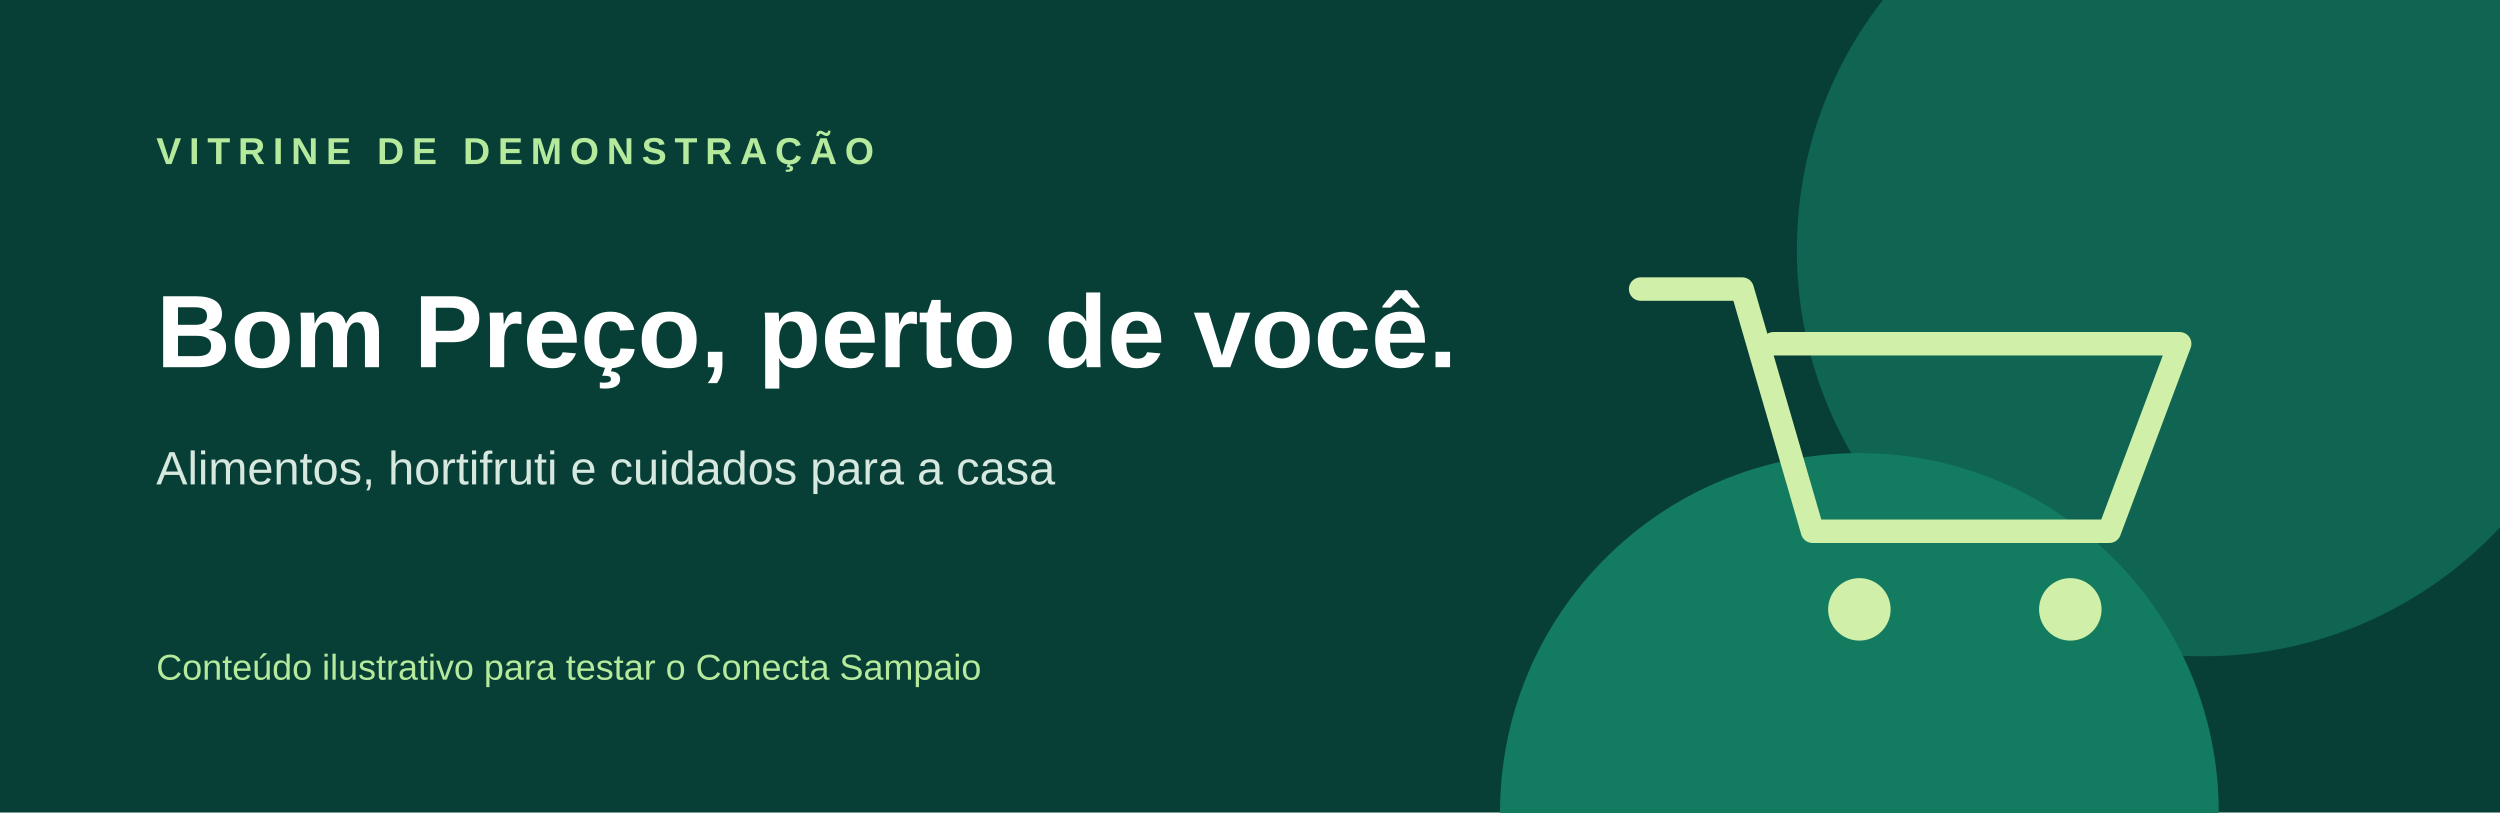
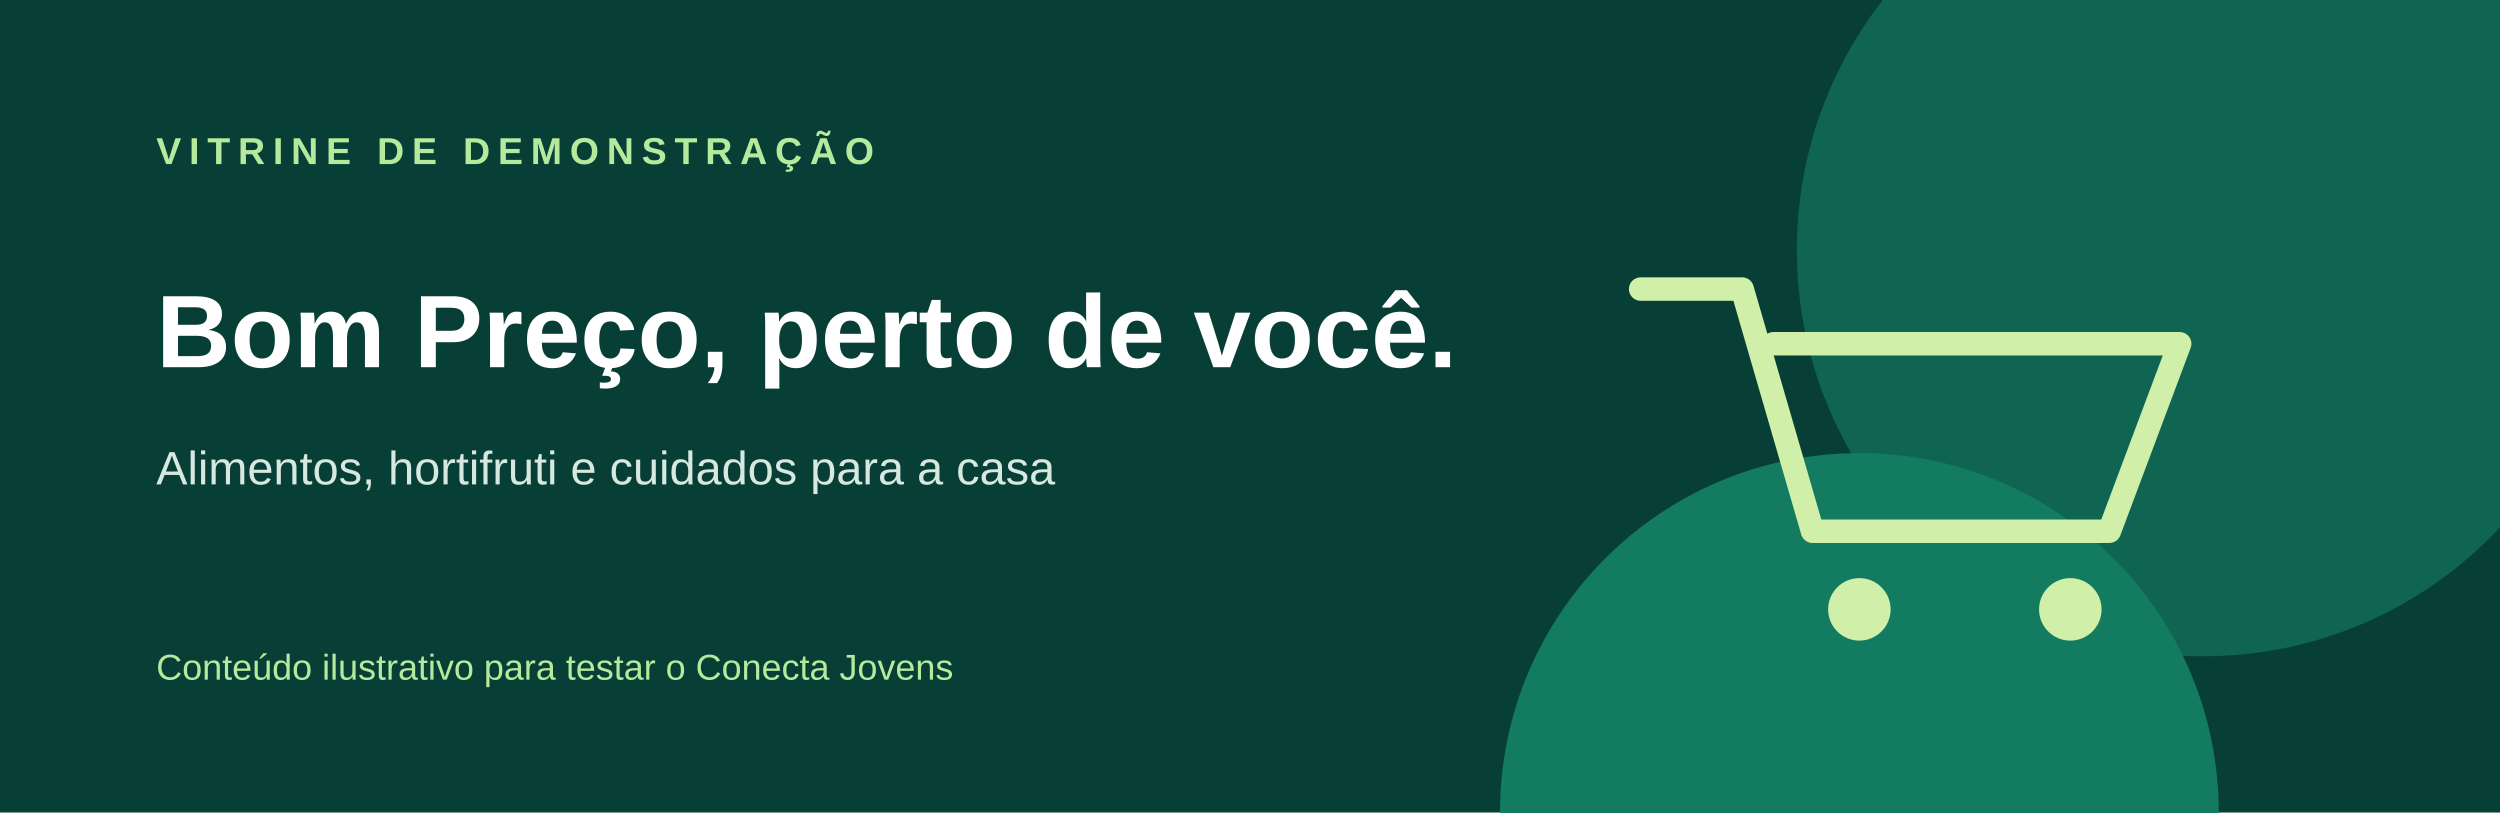
<svg xmlns="http://www.w3.org/2000/svg" width="1600" height="520" viewBox="0 0 1600 520">
  <rect width="1600" height="520" fill="#073f37" />
  <circle cx="1410" cy="160" r="260" fill="#0f6552" />
  <circle cx="1190" cy="520" r="230" fill="#137b60" />
  <path d="M1050 185h65l45 155h190l45-120h-260" fill="none" stroke="#d0efa8" stroke-width="15" stroke-linecap="round" stroke-linejoin="round" />
  <circle cx="1190" cy="390" r="20" fill="#d0efa8" />
  <circle cx="1325" cy="390" r="20" fill="#d0efa8" />
  <text x="100" y="105" font-family="Arial,sans-serif" font-size="24" font-weight="700" letter-spacing="5" fill="#b5e99c">VITRINE DE DEMONSTRAÇÃO</text>
  <text x="100" y="235" font-family="Arial,sans-serif" font-size="66" font-weight="700" fill="white">Bom Preço, perto de você.</text>
  <text x="100" y="310" font-family="Arial,sans-serif" font-size="30" fill="#d7e8df">Alimentos, hortifruti e cuidados para a casa</text>
-   <text x="100" y="435" font-family="Arial,sans-serif" font-size="23" fill="#b5e99c">Conteúdo ilustrativo para testar o Conecta Sampaio</text>
+   <text x="100" y="435" font-family="Arial,sans-serif" font-size="23" fill="#b5e99c">Conteúdo ilustrativo para testar o Conecta Jovens</text>
</svg>
